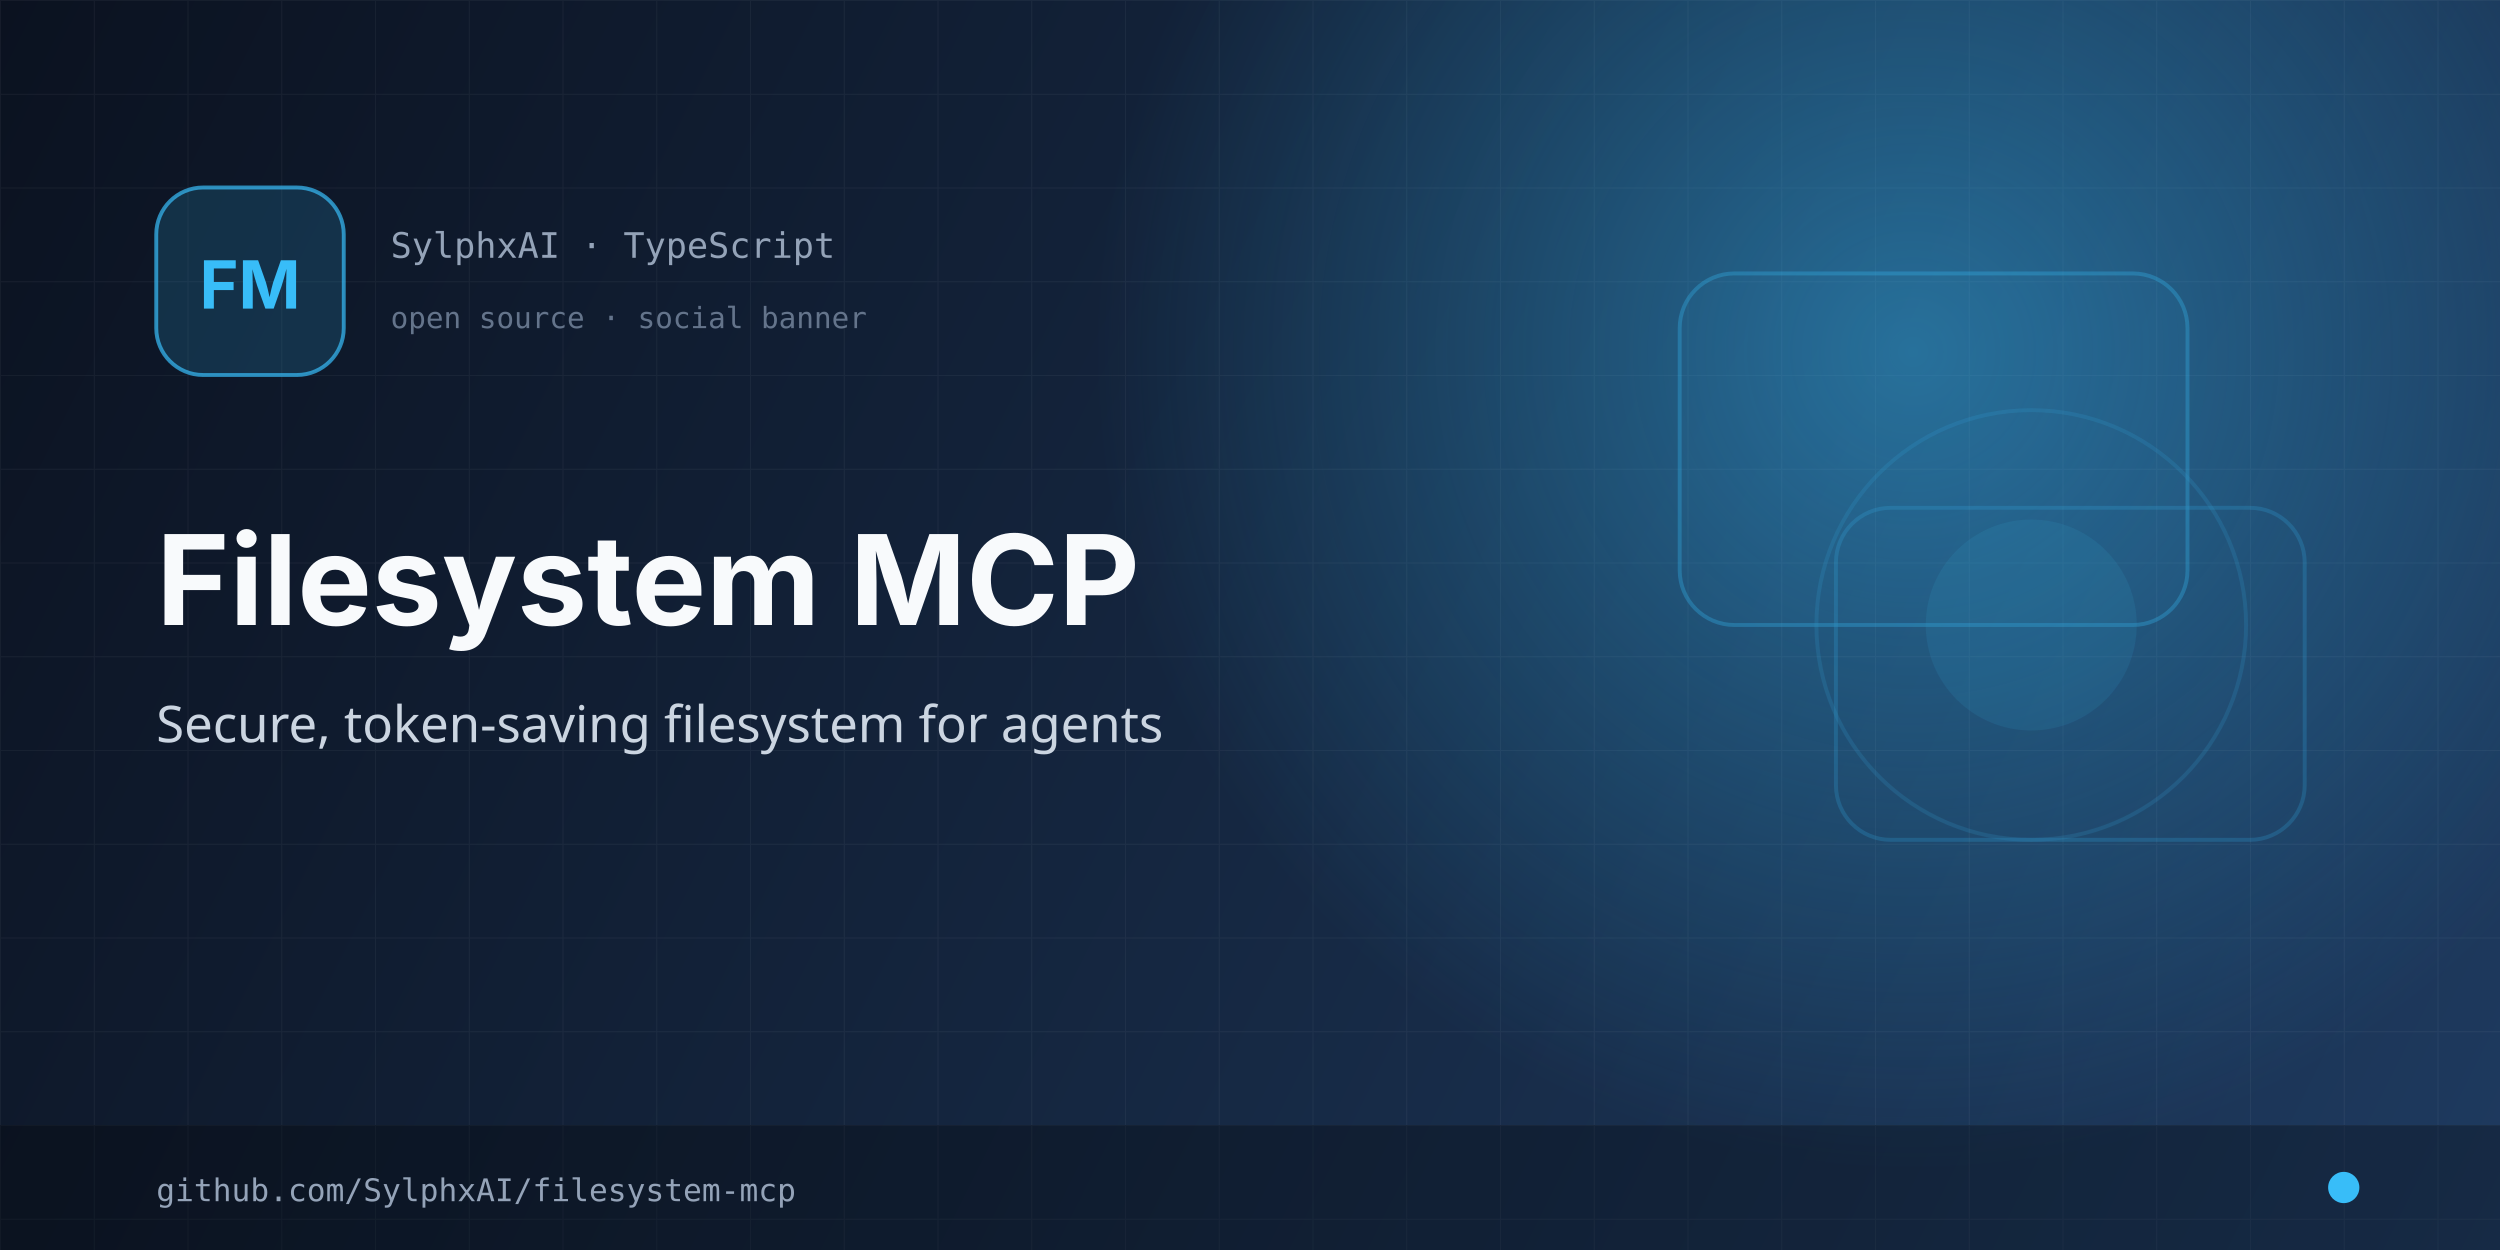
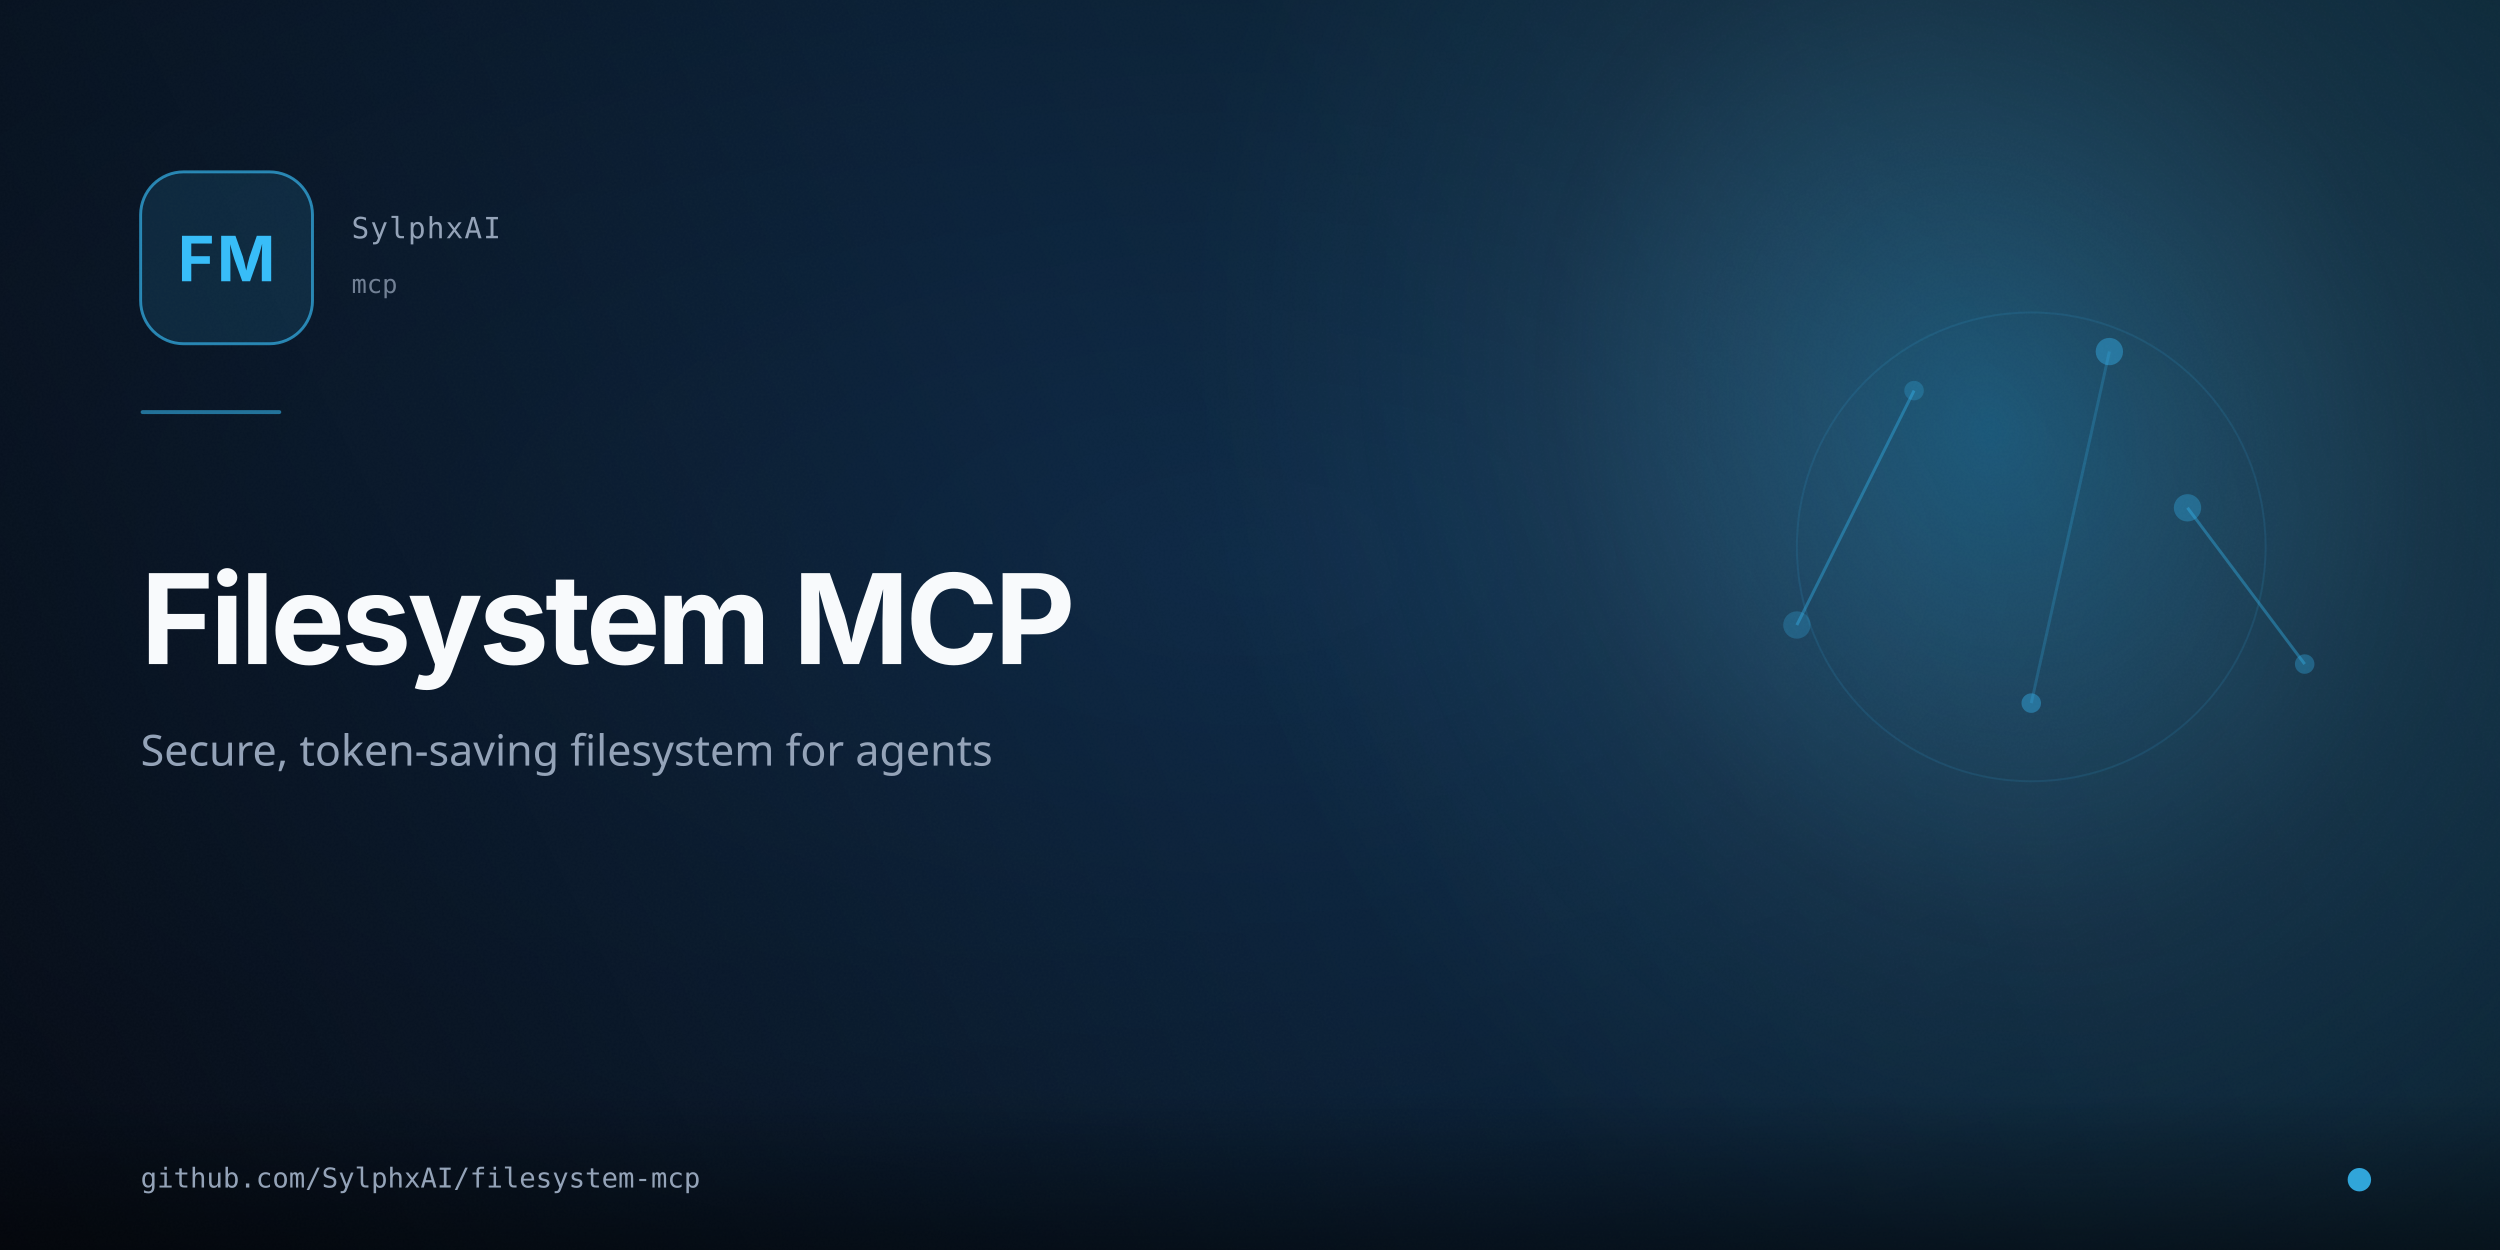
<svg xmlns="http://www.w3.org/2000/svg" width="1280" height="640" viewBox="0 0 1280 640" fill="none">
  <defs>
-     <linearGradient id="bg" x1="0" y1="0" x2="1280" y2="640" gradientUnits="userSpaceOnUse">
-       <stop offset="0%" stop-color="#0B1220" />
-       <stop offset="100%" stop-color="#1E3A5F" />
+     <linearGradient id="bg" x1="0" y1="640" x2="1280" y2="0" gradientUnits="userSpaceOnUse">
+       <stop offset="0%" stop-color="#07101f" />
+       <stop offset="48%" stop-color="#0c2744" />
+       <stop offset="100%" stop-color="#123a52" />
    </linearGradient>
-     <radialGradient id="glow" cx="0" cy="0" r="1" gradientUnits="userSpaceOnUse" gradientTransform="translate(980 180) rotate(90) scale(420 420)">
-       <stop offset="0%" stop-color="#38BDF8" stop-opacity="0.45" />
-       <stop offset="100%" stop-color="#38BDF8" stop-opacity="0" />
+     <radialGradient id="glow" cx="0" cy="0" r="1" gradientUnits="userSpaceOnUse" gradientTransform="translate(1020 220) rotate(70) scale(480 400)">
+       <stop offset="0%" stop-color="#38bdf8" stop-opacity="0.38" />
+       <stop offset="55%" stop-color="#7dd3fc" stop-opacity="0.08" />
+       <stop offset="100%" stop-color="#38bdf8" stop-opacity="0" />
    </radialGradient>
-     <pattern id="grid" width="48" height="48" patternUnits="userSpaceOnUse">
-       <path d="M 48 0 L 0 0 0 48" fill="none" stroke="#ffffff" stroke-opacity="0.045" stroke-width="1" />
-     </pattern>
+     <radialGradient id="vignette" cx="50%" cy="45%" r="70%">
+       <stop offset="0%" stop-color="#000000" stop-opacity="0" />
+       <stop offset="100%" stop-color="#000000" stop-opacity="0.35" />
+     </radialGradient>
+     <linearGradient id="floor" x1="0" y1="0" x2="0" y2="1">
+       <stop offset="0%" stop-color="#000000" stop-opacity="0" />
+       <stop offset="100%" stop-color="#000000" stop-opacity="0.45" />
+     </linearGradient>
+     <filter id="grain" x="0" y="0" width="100%" height="100%">
+       <feTurbulence type="fractalNoise" baseFrequency="0.85" numOctaves="2" stitchTiles="stitch" result="n" />
+       <feColorMatrix type="matrix" values="0 0 0 0 1  0 0 0 0 1  0 0 0 0 1  0 0 0 0.04 0" in="n" />
+     </filter>
  </defs>
  <rect width="1280" height="640" fill="url(#bg)" />
-   <rect width="1280" height="640" fill="url(#grid)" />
  <rect width="1280" height="640" fill="url(#glow)" />
-   <g opacity="0.55">
-     <rect x="860" y="140" width="260" height="180" rx="28" stroke="#38BDF8" stroke-opacity="0.55" stroke-width="2" fill="#38BDF8" fill-opacity="0.06" />
-     <rect x="940" y="260" width="240" height="170" rx="28" stroke="#38BDF8" stroke-opacity="0.35" stroke-width="2" fill="none" />
-     <circle cx="1040" cy="320" r="110" stroke="#38BDF8" stroke-opacity="0.25" stroke-width="2" fill="none" />
-     <circle cx="1040" cy="320" r="54" fill="#38BDF8" fill-opacity="0.18" />
+   <rect width="1280" height="640" fill="url(#vignette)" />
+   <rect width="1280" height="640" filter="url(#grain)" opacity="0.55" />
+   <g opacity="0.95">
+     <line x1="980" y1="200" x2="920" y2="320" stroke="#38bdf8" stroke-opacity="0.22" stroke-width="1.5" />
+     <line x1="1120" y1="260" x2="1180" y2="340" stroke="#38bdf8" stroke-opacity="0.22" stroke-width="1.5" />
+     <line x1="1040" y1="360" x2="1080" y2="180" stroke="#38bdf8" stroke-opacity="0.22" stroke-width="1.5" />
+     <line x1="920" y1="320" x2="980" y2="200" stroke="#38bdf8" stroke-opacity="0.22" stroke-width="1.5" />
+     <line x1="1180" y1="340" x2="1120" y2="260" stroke="#38bdf8" stroke-opacity="0.22" stroke-width="1.5" />
+     <circle cx="980" cy="200" r="5" fill="#38bdf8" fill-opacity="0.25" />
+     <circle cx="1120" cy="260" r="7" fill="#38bdf8" fill-opacity="0.33" />
+     <circle cx="1040" cy="360" r="5" fill="#38bdf8" fill-opacity="0.41" />
+     <circle cx="920" cy="320" r="7" fill="#38bdf8" fill-opacity="0.25" />
+     <circle cx="1180" cy="340" r="5" fill="#38bdf8" fill-opacity="0.33" />
+     <circle cx="1080" cy="180" r="7" fill="#38bdf8" fill-opacity="0.41" />
+     <circle cx="1040" cy="280" r="120" fill="none" stroke="#38bdf8" stroke-opacity="0.12" stroke-width="1" />
  </g>
-   <rect x="80" y="96" width="96" height="96" rx="24" fill="#38BDF8" fill-opacity="0.16" stroke="#38BDF8" stroke-opacity="0.7" stroke-width="2" />
-   <text x="128" y="158" text-anchor="middle" fill="#38BDF8" font-family="ui-sans-serif, system-ui, -apple-system, Segoe UI, sans-serif" font-size="34" font-weight="700">FM</text>
-   <text x="200" y="132" fill="#94A3B8" font-family="ui-monospace, SFMono-Regular, Menlo, monospace" font-size="18">SylphxAI  ·  TypeScript</text>
-   <text x="200" y="168" fill="#64748B" font-family="ui-monospace, SFMono-Regular, Menlo, monospace" font-size="15">open source · social banner</text>
-   <text x="80" y="320" fill="#F8FAFC" font-family="ui-sans-serif, system-ui, -apple-system, Segoe UI, sans-serif" font-size="64" font-weight="700">Filesystem MCP</text>
-   <text x="80" y="380" fill="#CBD5E1" font-family="ui-sans-serif, system-ui, sans-serif" font-size="26">Secure, token-saving filesystem for agents</text>
-   <rect x="0" y="576" width="1280" height="64" fill="#000000" fill-opacity="0.28" />
-   <text x="80" y="615" fill="#94A3B8" font-family="ui-monospace, SFMono-Regular, Menlo, monospace" font-size="16">github.com/SylphxAI/filesystem-mcp</text>
-   <circle cx="1200" cy="608" r="8" fill="#38BDF8" />
+   <rect x="72" y="88" width="88" height="88" rx="22" fill="#38bdf8" fill-opacity="0.12" stroke="#38bdf8" stroke-opacity="0.65" stroke-width="1.5" />
+   <text x="116" y="144" text-anchor="middle" fill="#38bdf8" font-family="ui-sans-serif, system-ui, -apple-system, Segoe UI, sans-serif" font-size="32" font-weight="700" letter-spacing="0.04em">FM</text>
+   <text x="180" y="122" fill="#94a3b8" font-family="ui-monospace, SFMono-Regular, Menlo, monospace" font-size="15" letter-spacing="0.04em">SylphxAI</text>
+   <text x="180" y="150" fill="#94a3b8" fill-opacity="0.75" font-family="ui-monospace, SFMono-Regular, Menlo, monospace" font-size="13">mcp</text>
+   <rect x="72" y="210" width="72" height="2" rx="1" fill="#38bdf8" fill-opacity="0.55" />
+   <text x="72" y="340" fill="#f8fafc" font-family="ui-sans-serif, system-ui, -apple-system, Segoe UI, sans-serif" font-size="64" font-weight="700" letter-spacing="-0.03em">Filesystem MCP</text>
+   <text x="72" y="392" fill="#94a3b8" font-family="ui-sans-serif, system-ui, sans-serif" font-size="22" font-weight="450">Secure, token-saving filesystem for agents</text>
+   <rect x="0" y="560" width="1280" height="80" fill="url(#floor)" />
+   <text x="72" y="608" fill="#94a3b8" font-family="ui-monospace, SFMono-Regular, Menlo, monospace" font-size="14">github.com/SylphxAI/filesystem-mcp</text>
+   <circle cx="1208" cy="604" r="6" fill="#38bdf8" fill-opacity="0.85" />
</svg>
